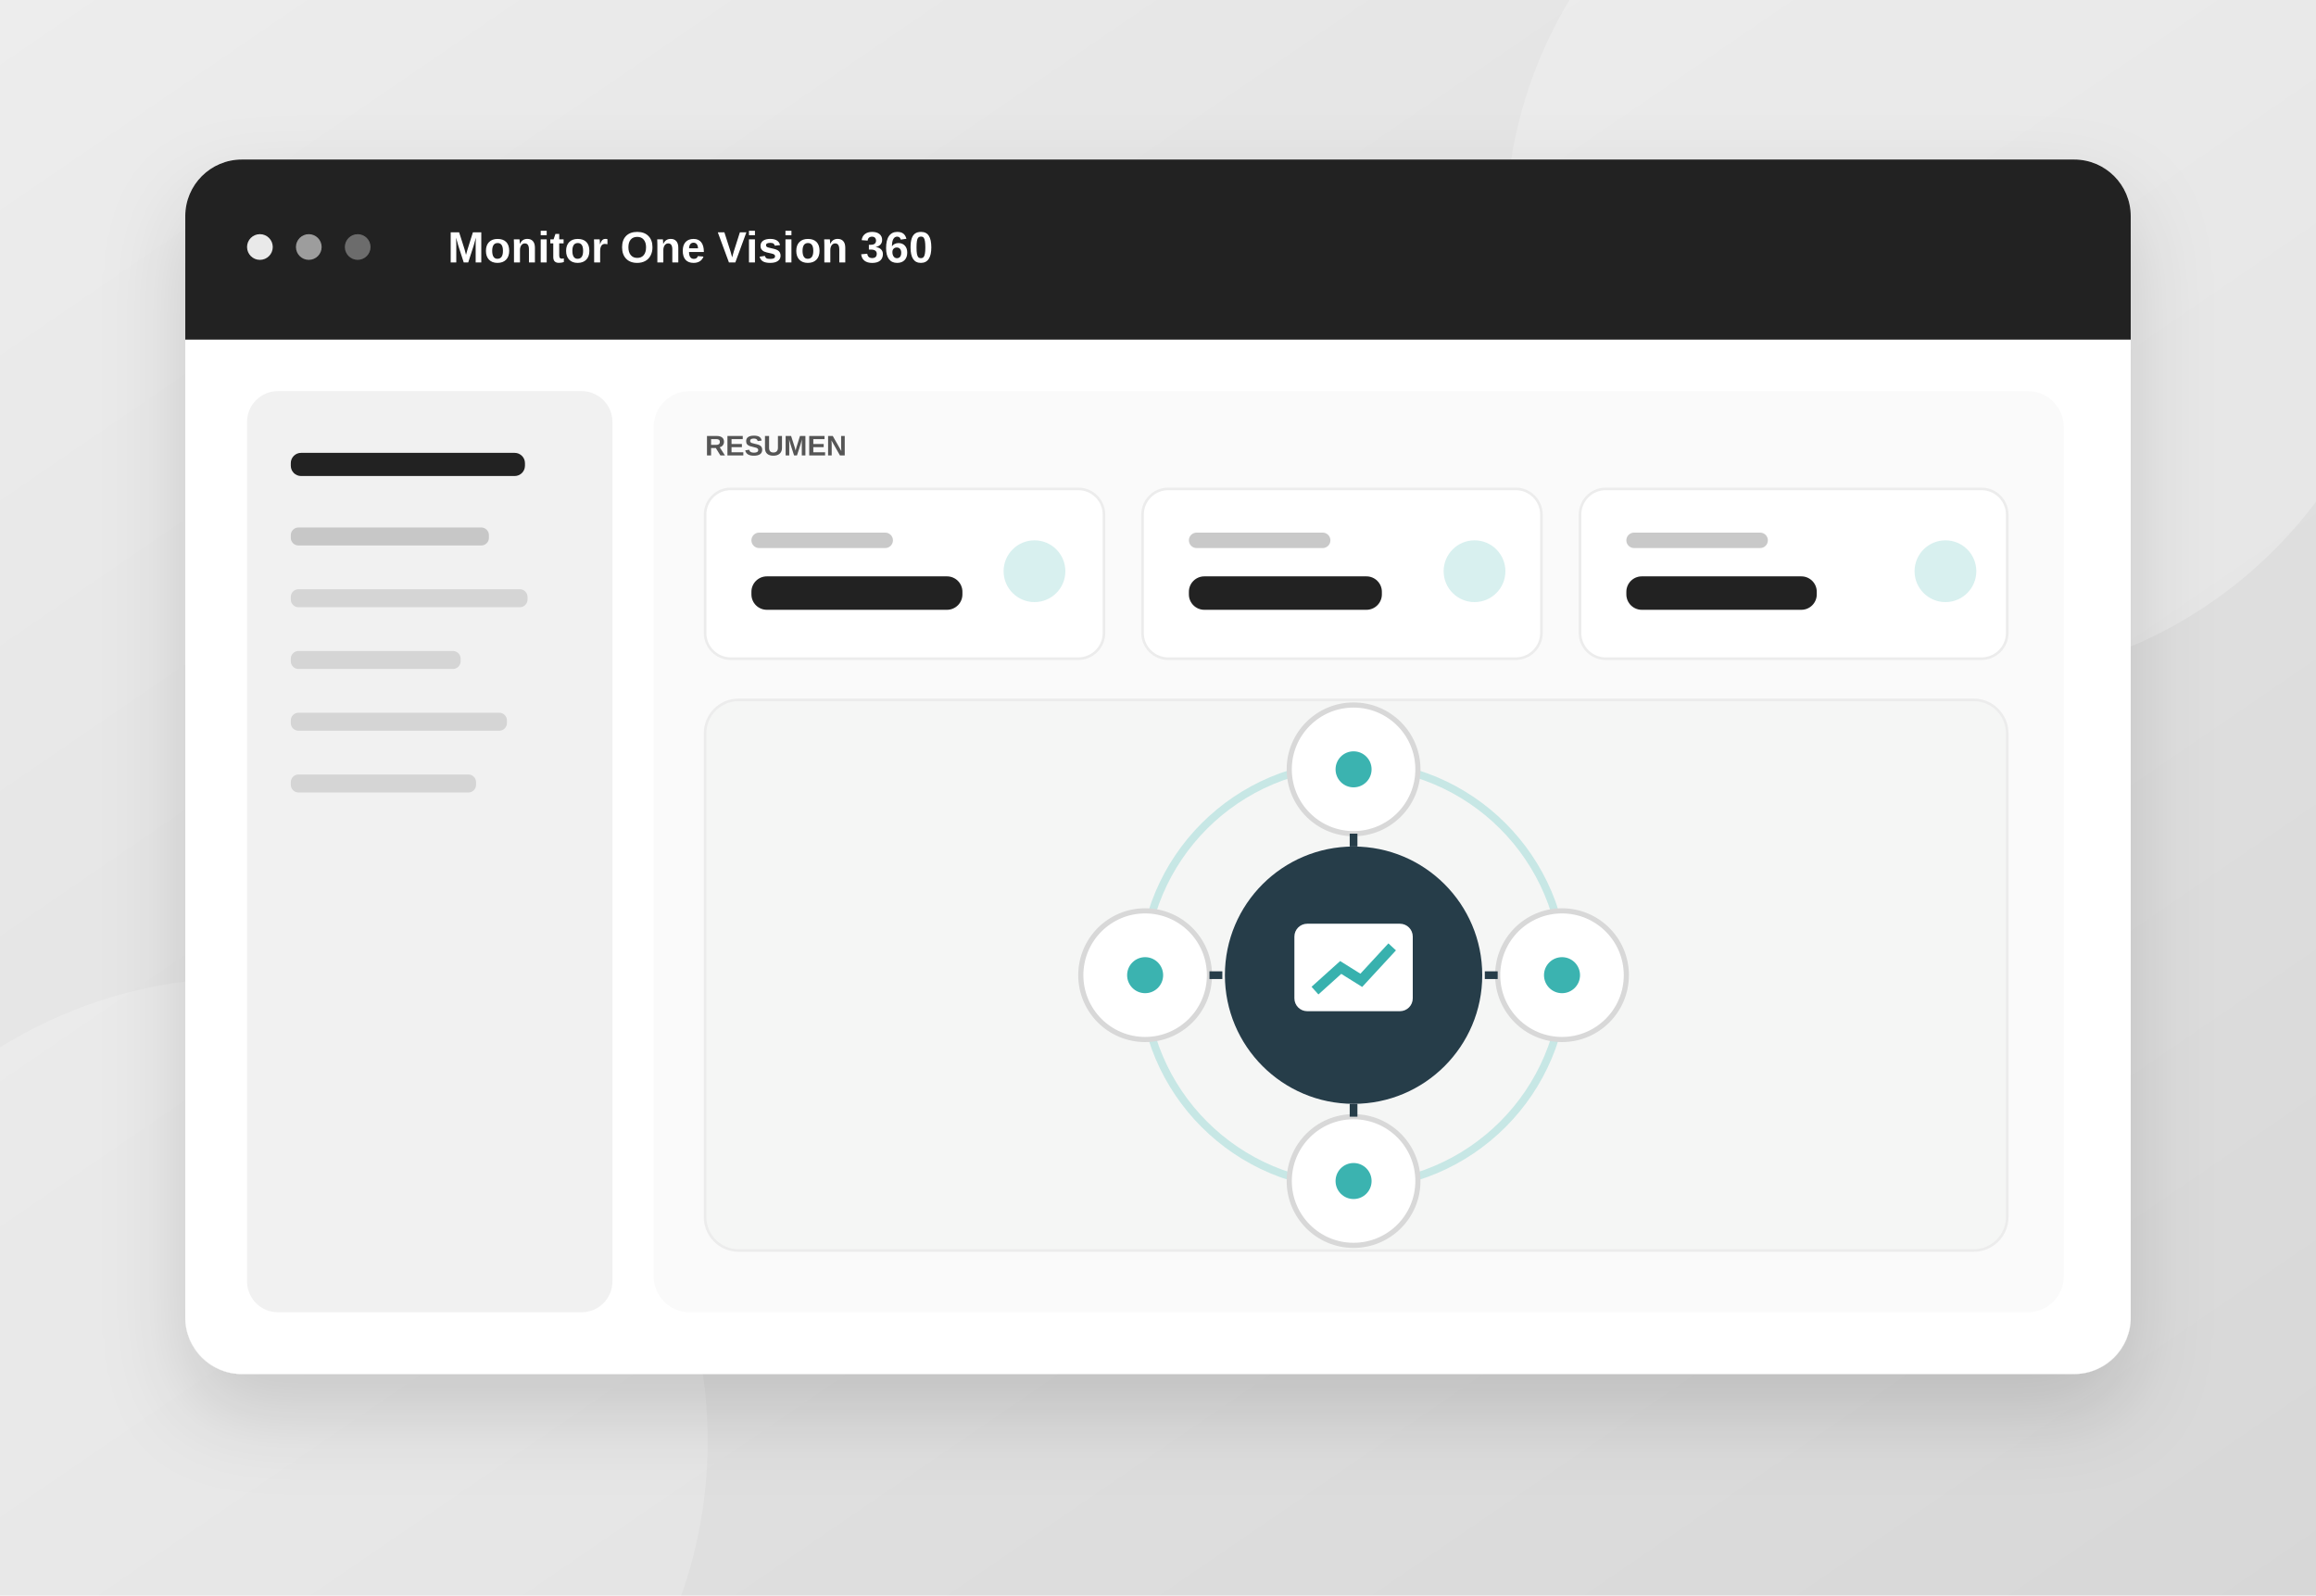
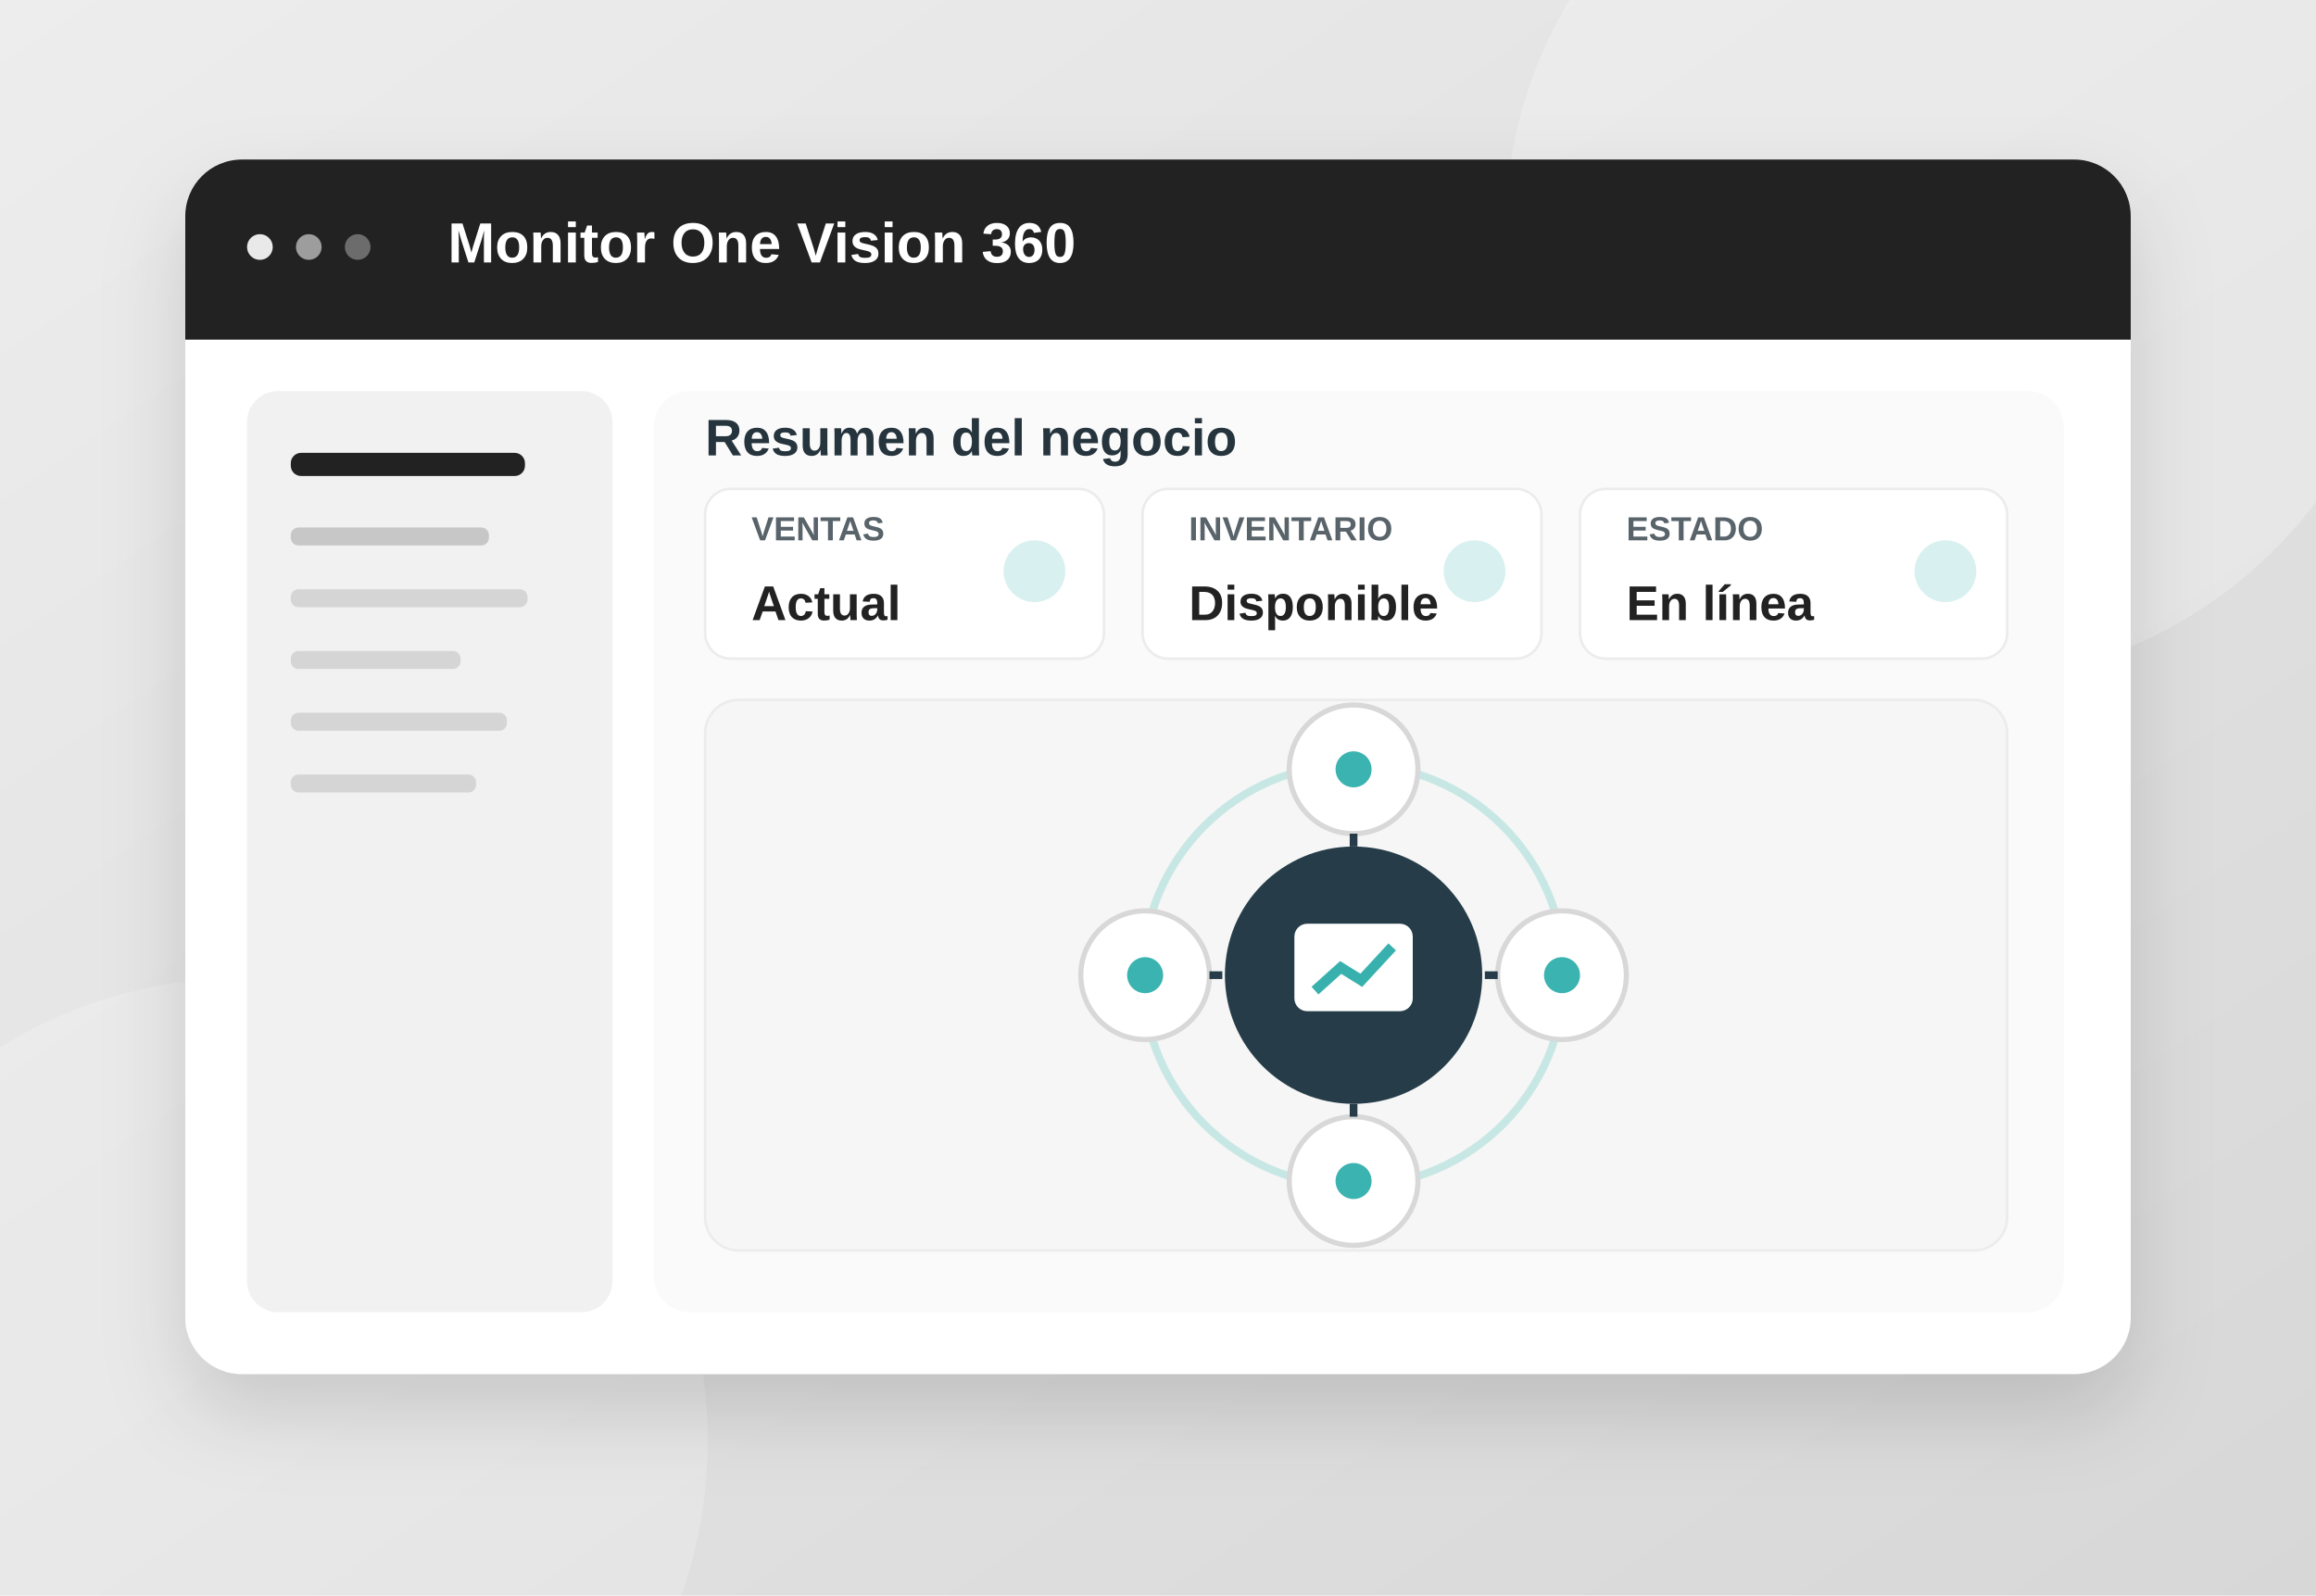
<svg xmlns="http://www.w3.org/2000/svg" viewBox="0 0 900 620" role="img" aria-label="Monitor One Vision 360">
  <defs>
    <linearGradient id="bg" x1="0" y1="0" x2="1" y2="1">
      <stop stop-color="#ededed" />
      <stop offset="1" stop-color="#d7d7d7" />
    </linearGradient>
    <linearGradient id="teal" x1="0" y1="0" x2="1" y2="1">
      <stop stop-color="#69d4d0" />
      <stop offset="1" stop-color="#2fa9a7" />
    </linearGradient>
    <filter id="shadow" x="-20%" y="-20%" width="150%" height="160%">
      <feDropShadow dx="0" dy="15" stdDeviation="16" flood-color="#151515" flood-opacity=".14" />
    </filter>
  </defs>
  <rect width="900" height="620" fill="url(#bg)" />
  <circle cx="760" cy="90" r="175" fill="#fff" opacity=".24" />
  <circle cx="95" cy="560" r="180" fill="#fff" opacity=".2" />
  <g filter="url(#shadow)">
    <rect x="72" y="62" width="756" height="472" rx="22" fill="#fff" />
    <path d="M94 62h712a22 22 0 0 1 22 22v48H72V84a22 22 0 0 1 22-22" fill="#202020" />
    <circle cx="101" cy="96" r="5" fill="#fff" opacity=".9" />
    <circle cx="120" cy="96" r="5" fill="#fff" opacity=".56" />
    <circle cx="139" cy="96" r="5" fill="#fff" opacity=".34" />
-     <text x="174" y="102" fill="#fff" font-family="Arial,sans-serif" font-size="17" font-weight="700">Monitor One Vision 360</text>
+     <text x="174" y="102" fill="#fff" font-family="Arial,sans-serif" font-size="22" font-weight="700">Monitor One Vision 360</text>
    <rect x="96" y="152" width="142" height="358" rx="12" fill="#f1f1f1" />
    <rect x="113" y="176" width="91" height="9" rx="4" fill="#202020" />
    <rect x="113" y="205" width="77" height="7" rx="3" fill="#c7c7c7" />
    <rect x="113" y="229" width="92" height="7" rx="3" fill="#d5d5d5" />
    <rect x="113" y="253" width="66" height="7" rx="3" fill="#d5d5d5" />
    <rect x="113" y="277" width="84" height="7" rx="3" fill="#d5d5d5" />
    <rect x="113" y="301" width="72" height="7" rx="3" fill="#d5d5d5" />
    <rect x="254" y="152" width="548" height="358" rx="14" fill="#fafafa" />
-     <text x="274" y="177" fill="#555" font-family="Arial,sans-serif" font-size="11" font-weight="700">RESUMEN</text>
+     <text x="274" y="177" fill="#26343d" font-family="Arial,sans-serif" font-size="20" font-weight="700">Resumen del negocio</text>
    <rect x="274" y="190" width="155" height="66" rx="10" fill="#fff" stroke="#ececec" />
    <rect x="444" y="190" width="155" height="66" rx="10" fill="#fff" stroke="#ececec" />
    <rect x="614" y="190" width="166" height="66" rx="10" fill="#fff" stroke="#ececec" />
-     <rect x="292" y="207" width="55" height="6" rx="3" fill="#c9c9c9" />
-     <rect x="292" y="224" width="82" height="13" rx="6" fill="#242424" />
+     <text x="292" y="210" fill="#59636b" font-family="Arial,sans-serif" font-size="13" font-weight="700">VENTAS</text>
+     <text x="292" y="241" fill="#202020" font-family="Arial,sans-serif" font-size="19" font-weight="700">Actual</text>
    <circle cx="402" cy="222" r="12" fill="#d8f0ef" />
    <circle cx="573" cy="222" r="12" fill="#d8f0ef" />
    <circle cx="756" cy="222" r="12" fill="#d8f0ef" />
-     <rect x="462" y="207" width="55" height="6" rx="3" fill="#c9c9c9" />
-     <rect x="462" y="224" width="75" height="13" rx="6" fill="#242424" />
-     <rect x="632" y="207" width="55" height="6" rx="3" fill="#c9c9c9" />
-     <rect x="632" y="224" width="74" height="13" rx="6" fill="#242424" />
+     <text x="462" y="210" fill="#59636b" font-family="Arial,sans-serif" font-size="13" font-weight="700">INVENTARIO</text>
+     <text x="462" y="241" fill="#202020" font-family="Arial,sans-serif" font-size="19" font-weight="700">Disponible</text>
+     <text x="632" y="210" fill="#59636b" font-family="Arial,sans-serif" font-size="13" font-weight="700">ESTADO</text>
+     <text x="632" y="241" fill="#202020" font-family="Arial,sans-serif" font-size="19" font-weight="700">En línea</text>
+     <text x="293" y="303" fill="#26343d" font-family="Arial,sans-serif" font-size="23" font-weight="700">Operación conectada</text>
    <rect x="274" y="272" width="506" height="214" rx="13" fill="#f5f6f5" stroke="#ececec" />
    <circle cx="526" cy="379" r="82" fill="none" stroke="#c7e7e5" stroke-width="3" />
    <circle cx="526" cy="379" r="50" fill="#253c49" />
    <rect x="503" y="359" width="46" height="34" rx="5" fill="#fff" />
    <path d="M511 385l10-9 8 5 12-13" fill="none" stroke="#39b1ae" stroke-width="4" />
    <g fill="#fff" stroke="#d8d8d8" stroke-width="2">
      <circle cx="526" cy="299" r="25" />
      <circle cx="607" cy="379" r="25" />
      <circle cx="526" cy="459" r="25" />
      <circle cx="445" cy="379" r="25" />
    </g>
    <g fill="#3bb3b0">
      <circle cx="526" cy="299" r="7" />
      <circle cx="607" cy="379" r="7" />
      <circle cx="526" cy="459" r="7" />
      <circle cx="445" cy="379" r="7" />
    </g>
    <path d="M526 324v5m56 50h-5m-51 55v-5m-56-50h5" stroke="#263d4a" stroke-width="3" />
  </g>
</svg>
